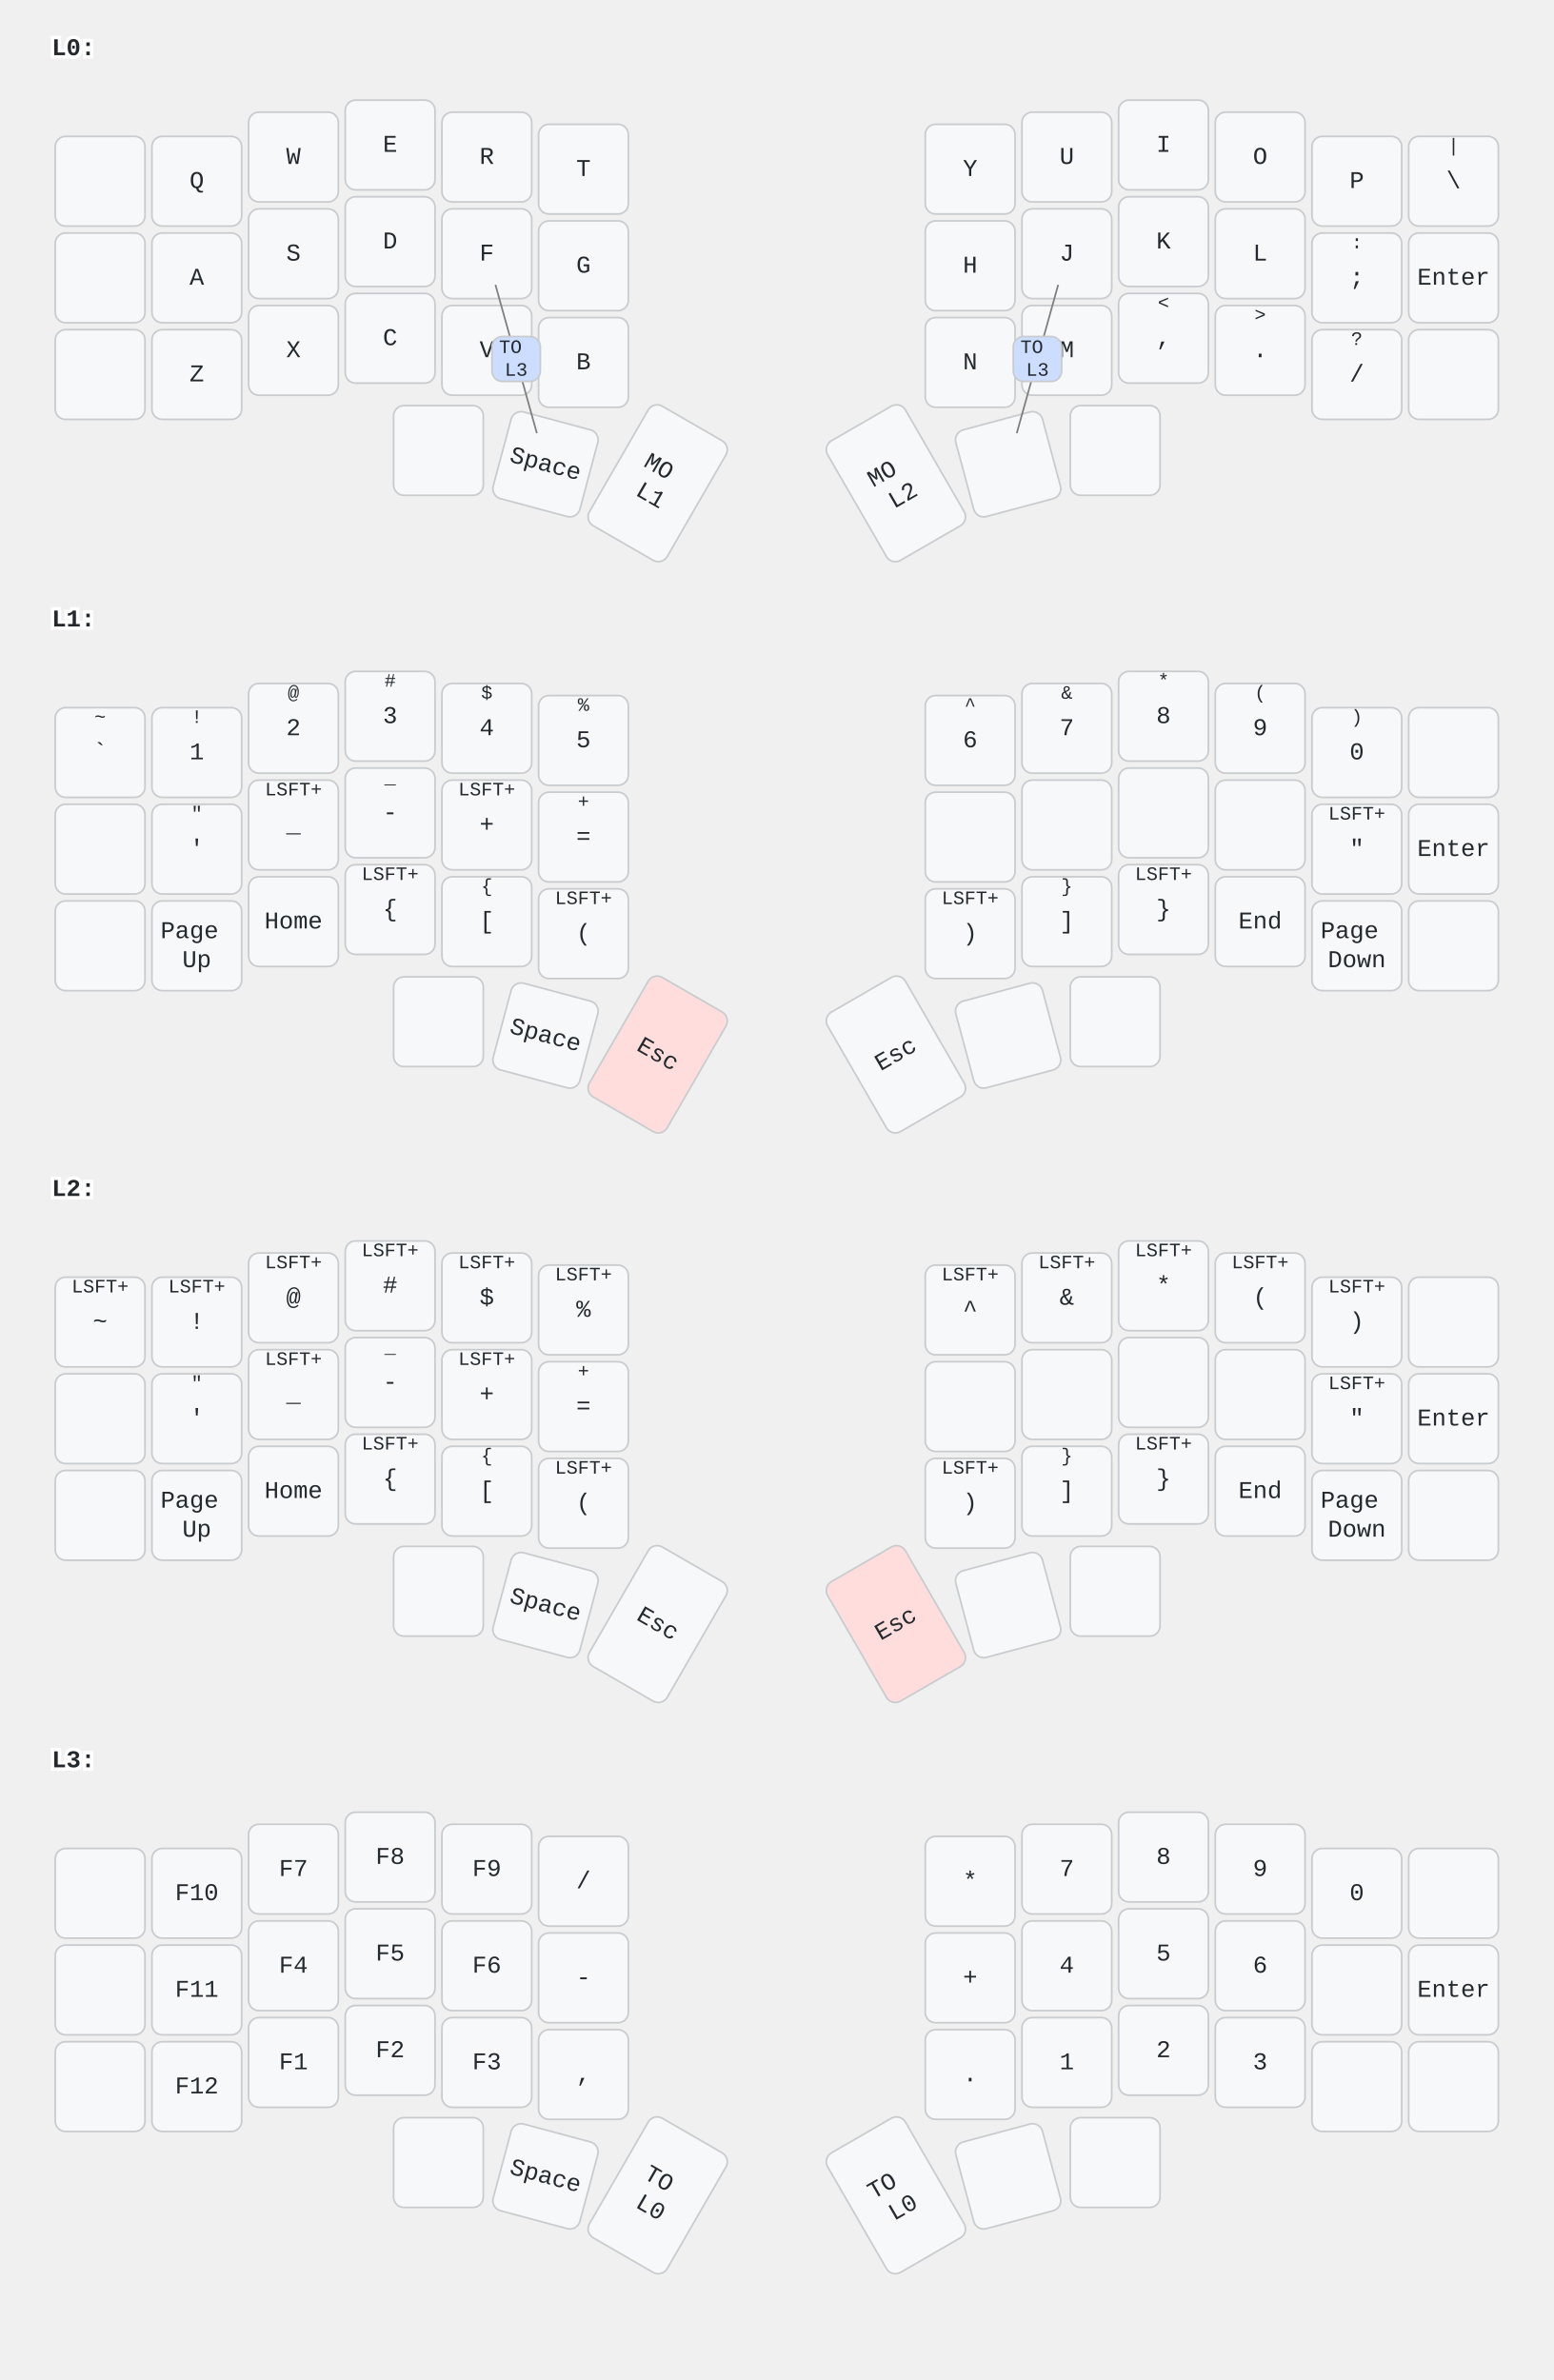
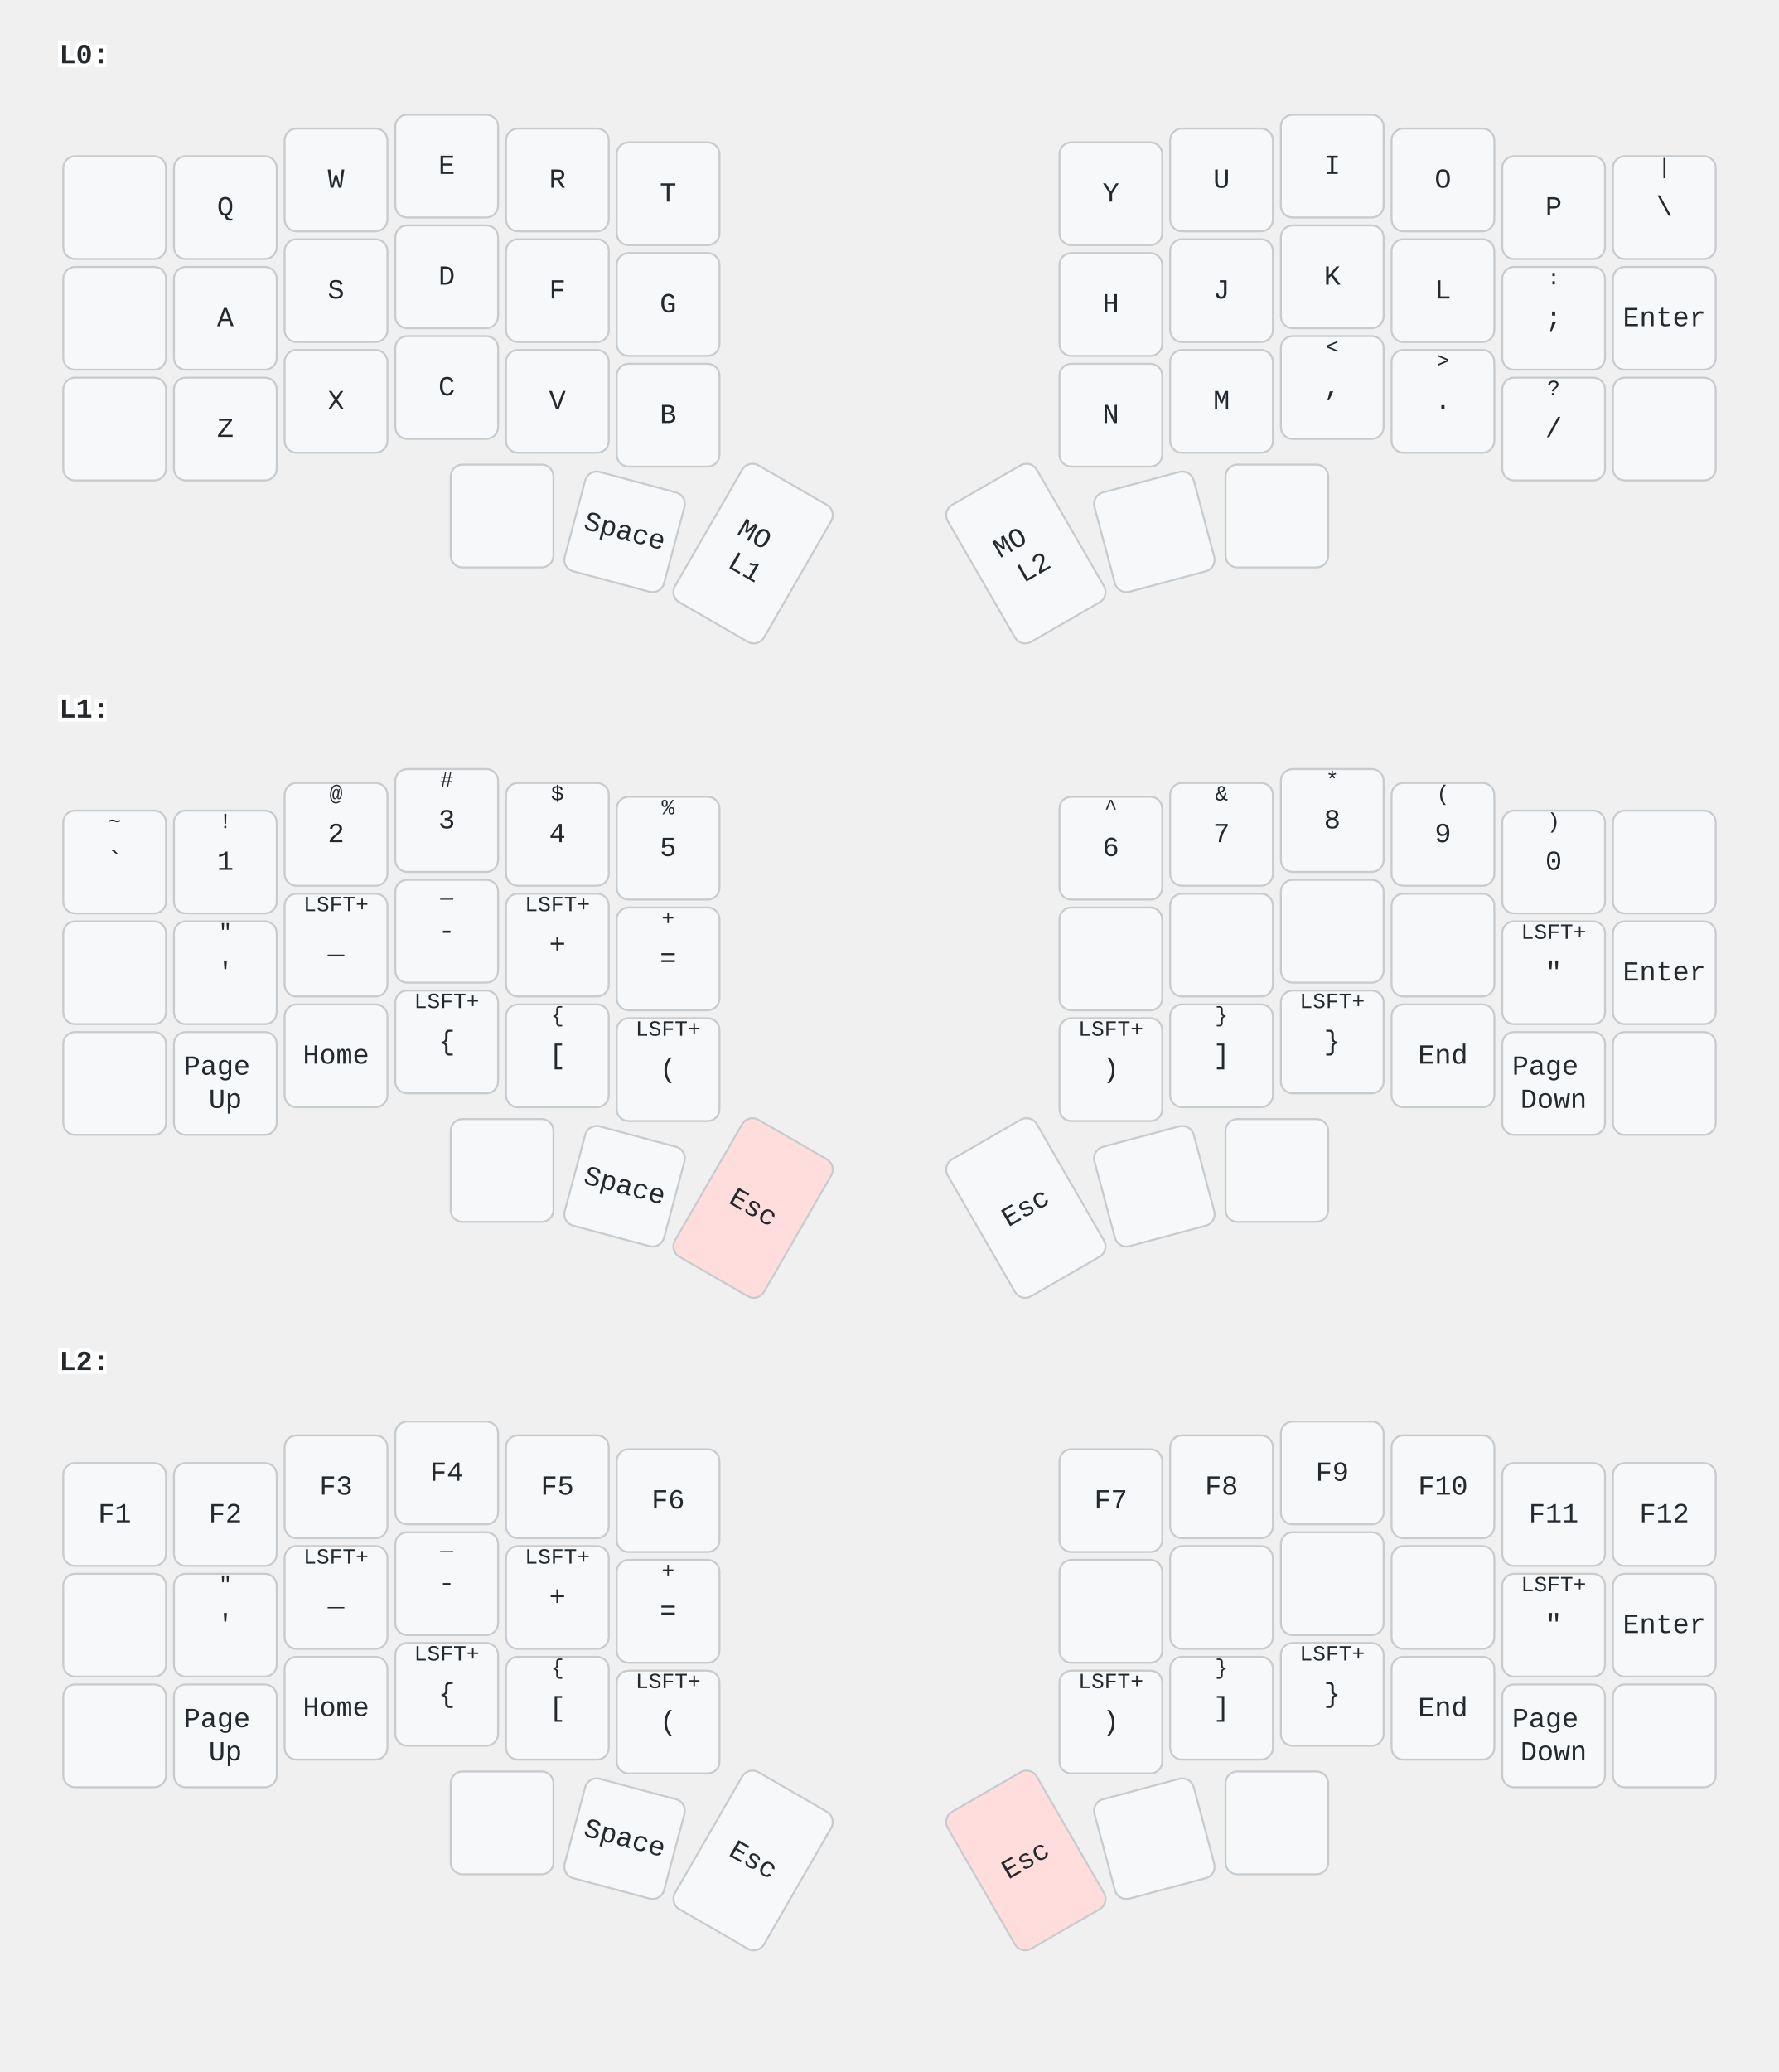
- <svg xmlns="http://www.w3.org/2000/svg" xmlns:xlink="http://www.w3.org/1999/xlink" width="900" height="1379" viewBox="0 0 900 1379" class="keymap">
+ <svg xmlns="http://www.w3.org/2000/svg" xmlns:xlink="http://www.w3.org/1999/xlink" width="900" height="1048" viewBox="0 0 900 1048" class="keymap">
  <defs>/* start glyphs */
<svg id="mdi.apple-keyboard-command">
      <svg viewBox="0 0 24 24">
        <path d="M6,2A4,4 0 0,1 10,6V8H14V6A4,4 0 0,1 18,2A4,4 0 0,1 22,6A4,4 0 0,1 18,10H16V14H18A4,4 0 0,1 22,18A4,4 0 0,1 18,22A4,4 0 0,1 14,18V16H10V18A4,4 0 0,1 6,22A4,4 0 0,1 2,18A4,4 0 0,1 6,14H8V10H6A4,4 0 0,1 2,6A4,4 0 0,1 6,2M16,18A2,2 0 0,0 18,20A2,2 0 0,0 20,18A2,2 0 0,0 18,16H16V18M14,10H10V14H14V10M6,16A2,2 0 0,0 4,18A2,2 0 0,0 6,20A2,2 0 0,0 8,18V16H6M8,6A2,2 0 0,0 6,4A2,2 0 0,0 4,6A2,2 0 0,0 6,8H8V6M18,8A2,2 0 0,0 20,6A2,2 0 0,0 18,4A2,2 0 0,0 16,6V8H18Z" />
      </svg>
    </svg>
    <svg id="mdi.apple-keyboard-control">
      <svg viewBox="0 0 24 24">
        <path d="M19.78,11.78L18.36,13.19L12,6.83L5.64,13.19L4.22,11.78L12,4L19.78,11.78Z" />
      </svg>
    </svg>
    <svg id="mdi.apple-keyboard-shift">
      <svg viewBox="0 0 24 24">
        <path d="M15,18V12H17.17L12,6.83L6.83,12H9V18H15M12,4L22,14H17V20H7V14H2L12,4Z" />
      </svg>
    </svg>
    <svg id="mdi.arrow-down">
      <svg viewBox="0 0 24 24">
        <path d="M11,4H13V16L18.5,10.5L19.92,11.92L12,19.84L4.08,11.92L5.5,10.5L11,16V4Z" />
      </svg>
    </svg>
    <svg id="mdi.arrow-left">
      <svg viewBox="0 0 24 24">
        <path d="M20,11V13H8L13.5,18.5L12.08,19.92L4.16,12L12.08,4.08L13.5,5.5L8,11H20Z" />
      </svg>
    </svg>
    <svg id="mdi.arrow-right">
      <svg viewBox="0 0 24 24">
        <path d="M4,11V13H16L10.5,18.5L11.92,19.92L19.84,12L11.92,4.08L10.5,5.5L16,11H4Z" />
      </svg>
    </svg>
    <svg id="mdi.arrow-up">
      <svg viewBox="0 0 24 24">
        <path d="M13,20H11V8L5.5,13.5L4.08,12.08L12,4.16L19.92,12.08L18.5,13.5L13,8V20Z" />
      </svg>
    </svg>
    <svg id="mdi.backspace-outline">
      <svg viewBox="0 0 24 24">
        <path d="M19,15.59L17.59,17L14,13.41L10.41,17L9,15.59L12.59,12L9,8.41L10.41,7L14,10.59L17.59,7L19,8.41L15.41,12L19,15.59M22,3A2,2 0 0,1 24,5V19A2,2 0 0,1 22,21H7C6.31,21 5.77,20.64 5.41,20.11L0,12L5.41,3.88C5.77,3.35 6.31,3 7,3H22M22,5H7L2.28,12L7,19H22V5Z" />
      </svg>
    </svg>
    <svg id="mdi.keyboard-tab">
      <svg viewBox="0 0 24 24">
        <path d="M20,18H22V6H20M11.59,7.41L15.17,11H1V13H15.17L11.59,16.58L13,18L19,12L13,6L11.59,7.41Z" />
      </svg>
    </svg>
  </defs>/* end glyphs */
<style>/* inherit to force styles through use tags */
svg path {
    fill: inherit;
}

/* font and background color specifications */
svg.keymap {
    font-family: SFMono-Regular,Consolas,Liberation Mono,Menlo,monospace;
    font-size: 14px;
    font-kerning: normal;
    text-rendering: optimizeLegibility;
    fill: #24292e;
}

/* default key styling */
rect.key {
    fill: #f6f8fa;
}

rect.key, rect.combo {
    stroke: #c9cccf;
    stroke-width: 1;
}

/* default key side styling, only used is draw_key_sides is set */
rect.side {
    filter: brightness(90%);
}

/* color accent for combo boxes */
rect.combo, rect.combo-separate {
    fill: #cdf;
}

/* color accent for held keys */
rect.held, rect.combo.held {
    fill: #fdd;
}

/* color accent for ghost (optional) keys */
rect.ghost, rect.combo.ghost {
    stroke-dasharray: 4, 4;
    stroke-width: 2;
}

text {
    text-anchor: middle;
    dominant-baseline: middle;
}

/* styling for layer labels */
text.label {
    font-weight: bold;
    text-anchor: start;
    stroke: white;
    stroke-width: 4;
    paint-order: stroke;
}

/* styling for optional footer */
text.footer {
    text-anchor: end;
    dominant-baseline: auto;
    stroke: white;
    stroke-width: 4;
    paint-order: stroke;
}

/* styling for combo tap, and key hold/shifted label text */
text.combo, text.hold, text.shifted {
    font-size: 11px;
}

text.hold {
    text-anchor: middle;
    dominant-baseline: auto;
}

text.shifted {
    text-anchor: middle;
    dominant-baseline: hanging;
}

text.layer-activator {
    text-decoration: underline;
}

/* styling for hold/shifted label text in combo box */
text.combo.hold, text.combo.shifted {
    font-size: 8px;
}

/* lighter symbol for transparent keys */
text.trans {
    fill: #7b7e81;
}

/* styling for combo dendrons */
path.combo {
    stroke-width: 1;
    stroke: gray;
    fill: none;
}

/* Start Tabler Icons Cleanup */
/* cannot use height/width with glyphs */
.icon-tabler &gt; path {
    fill: inherit;
    stroke: inherit;
    stroke-width: 2;
}
/* hide tabler's default box */
.icon-tabler &gt; path[stroke="none"][fill="none"] {
    visibility: hidden;
}
/* End Tabler Icons Cleanup */

@media (prefers-color-scheme: dark) {
svg.keymap { fill: #d1d6db; }
rect.key { fill: #3f4750; }
rect.key, rect.combo { stroke: #60666c; }
rect.combo, rect.combo-separate { fill: #1f3d7a; }
rect.held, rect.combo.held { fill: #854747; }
text.label, text.footer { stroke: black; }
text.trans { fill: #7e8184; }
path.combo { stroke: #7f7f7f; }

}
svg.keymap { background-color: #FFF; }</style>
  <g transform="translate(30, 0)" class="layer-L0">
    <text x="0" y="28" class="label" id="L0">L0:</text>
    <g transform="translate(0, 56)">
      <g transform="translate(28, 49)" class="key keypos-0">
        <rect rx="6" ry="6" x="-26" y="-26" width="52" height="52" class="key" />
        <use href="#mdi.keyboard-tab" xlink:href="#mdi.keyboard-tab" x="-11" y="-11" height="22" width="22.0" class="key tap glyph mdi.keyboard-tab" />
      </g>
      <g transform="translate(84, 49)" class="key keypos-1">
        <rect rx="6" ry="6" x="-26" y="-26" width="52" height="52" class="key" />
        <text x="0" y="0" class="key tap">Q</text>
      </g>
      <g transform="translate(140, 35)" class="key keypos-2">
        <rect rx="6" ry="6" x="-26" y="-26" width="52" height="52" class="key" />
        <text x="0" y="0" class="key tap">W</text>
      </g>
      <g transform="translate(196, 28)" class="key keypos-3">
        <rect rx="6" ry="6" x="-26" y="-26" width="52" height="52" class="key" />
        <text x="0" y="0" class="key tap">E</text>
      </g>
      <g transform="translate(252, 35)" class="key keypos-4">
        <rect rx="6" ry="6" x="-26" y="-26" width="52" height="52" class="key" />
        <text x="0" y="0" class="key tap">R</text>
      </g>
      <g transform="translate(308, 42)" class="key keypos-5">
        <rect rx="6" ry="6" x="-26" y="-26" width="52" height="52" class="key" />
        <text x="0" y="0" class="key tap">T</text>
      </g>
      <g transform="translate(532, 42)" class="key keypos-6">
        <rect rx="6" ry="6" x="-26" y="-26" width="52" height="52" class="key" />
        <text x="0" y="0" class="key tap">Y</text>
      </g>
      <g transform="translate(588, 35)" class="key keypos-7">
        <rect rx="6" ry="6" x="-26" y="-26" width="52" height="52" class="key" />
        <text x="0" y="0" class="key tap">U</text>
      </g>
      <g transform="translate(644, 28)" class="key keypos-8">
        <rect rx="6" ry="6" x="-26" y="-26" width="52" height="52" class="key" />
        <text x="0" y="0" class="key tap">I</text>
      </g>
      <g transform="translate(700, 35)" class="key keypos-9">
        <rect rx="6" ry="6" x="-26" y="-26" width="52" height="52" class="key" />
        <text x="0" y="0" class="key tap">O</text>
      </g>
      <g transform="translate(756, 49)" class="key keypos-10">
        <rect rx="6" ry="6" x="-26" y="-26" width="52" height="52" class="key" />
        <text x="0" y="0" class="key tap">P</text>
      </g>
      <g transform="translate(812, 49)" class="key keypos-11">
        <rect rx="6" ry="6" x="-26" y="-26" width="52" height="52" class="key" />
        <text x="0" y="0" class="key tap">\</text>
        <text x="0" y="-23" class="key shifted">|</text>
      </g>
      <g transform="translate(28, 105)" class="key keypos-12">
        <rect rx="6" ry="6" x="-26" y="-26" width="52" height="52" class="key" />
        <use href="#mdi.apple-keyboard-control" xlink:href="#mdi.apple-keyboard-control" x="-11" y="-11" height="22" width="22.0" class="key tap glyph mdi.apple-keyboard-control" />
      </g>
      <g transform="translate(84, 105)" class="key keypos-13">
        <rect rx="6" ry="6" x="-26" y="-26" width="52" height="52" class="key" />
        <text x="0" y="0" class="key tap">A</text>
      </g>
      <g transform="translate(140, 91)" class="key keypos-14">
        <rect rx="6" ry="6" x="-26" y="-26" width="52" height="52" class="key" />
        <text x="0" y="0" class="key tap">S</text>
      </g>
      <g transform="translate(196, 84)" class="key keypos-15">
        <rect rx="6" ry="6" x="-26" y="-26" width="52" height="52" class="key" />
        <text x="0" y="0" class="key tap">D</text>
      </g>
      <g transform="translate(252, 91)" class="key keypos-16">
        <rect rx="6" ry="6" x="-26" y="-26" width="52" height="52" class="key" />
        <text x="0" y="0" class="key tap">F</text>
      </g>
      <g transform="translate(308, 98)" class="key keypos-17">
        <rect rx="6" ry="6" x="-26" y="-26" width="52" height="52" class="key" />
        <text x="0" y="0" class="key tap">G</text>
      </g>
      <g transform="translate(532, 98)" class="key keypos-18">
        <rect rx="6" ry="6" x="-26" y="-26" width="52" height="52" class="key" />
        <text x="0" y="0" class="key tap">H</text>
      </g>
      <g transform="translate(588, 91)" class="key keypos-19">
        <rect rx="6" ry="6" x="-26" y="-26" width="52" height="52" class="key" />
        <text x="0" y="0" class="key tap">J</text>
      </g>
      <g transform="translate(644, 84)" class="key keypos-20">
        <rect rx="6" ry="6" x="-26" y="-26" width="52" height="52" class="key" />
        <text x="0" y="0" class="key tap">K</text>
      </g>
      <g transform="translate(700, 91)" class="key keypos-21">
        <rect rx="6" ry="6" x="-26" y="-26" width="52" height="52" class="key" />
        <text x="0" y="0" class="key tap">L</text>
      </g>
      <g transform="translate(756, 105)" class="key keypos-22">
        <rect rx="6" ry="6" x="-26" y="-26" width="52" height="52" class="key" />
        <text x="0" y="0" class="key tap">;</text>
        <text x="0" y="-23" class="key shifted">:</text>
      </g>
      <g transform="translate(812, 105)" class="key keypos-23">
        <rect rx="6" ry="6" x="-26" y="-26" width="52" height="52" class="key" />
        <text x="0" y="0" class="key tap">Enter</text>
      </g>
      <g transform="translate(28, 161)" class="key keypos-24">
        <rect rx="6" ry="6" x="-26" y="-26" width="52" height="52" class="key" />
        <use href="#mdi.apple-keyboard-shift" xlink:href="#mdi.apple-keyboard-shift" x="-11" y="-11" height="22" width="22.0" class="key tap glyph mdi.apple-keyboard-shift" />
      </g>
      <g transform="translate(84, 161)" class="key keypos-25">
        <rect rx="6" ry="6" x="-26" y="-26" width="52" height="52" class="key" />
        <text x="0" y="0" class="key tap">Z</text>
      </g>
      <g transform="translate(140, 147)" class="key keypos-26">
        <rect rx="6" ry="6" x="-26" y="-26" width="52" height="52" class="key" />
        <text x="0" y="0" class="key tap">X</text>
      </g>
      <g transform="translate(196, 140)" class="key keypos-27">
        <rect rx="6" ry="6" x="-26" y="-26" width="52" height="52" class="key" />
        <text x="0" y="0" class="key tap">C</text>
      </g>
      <g transform="translate(252, 147)" class="key keypos-28">
        <rect rx="6" ry="6" x="-26" y="-26" width="52" height="52" class="key" />
        <text x="0" y="0" class="key tap">V</text>
      </g>
      <g transform="translate(308, 154)" class="key keypos-29">
        <rect rx="6" ry="6" x="-26" y="-26" width="52" height="52" class="key" />
        <text x="0" y="0" class="key tap">B</text>
      </g>
      <g transform="translate(532, 154)" class="key keypos-30">
        <rect rx="6" ry="6" x="-26" y="-26" width="52" height="52" class="key" />
        <text x="0" y="0" class="key tap">N</text>
      </g>
      <g transform="translate(588, 147)" class="key keypos-31">
        <rect rx="6" ry="6" x="-26" y="-26" width="52" height="52" class="key" />
        <text x="0" y="0" class="key tap">M</text>
      </g>
      <g transform="translate(644, 140)" class="key keypos-32">
        <rect rx="6" ry="6" x="-26" y="-26" width="52" height="52" class="key" />
        <text x="0" y="0" class="key tap">,</text>
        <text x="0" y="-23" class="key shifted">&lt;</text>
      </g>
      <g transform="translate(700, 147)" class="key keypos-33">
        <rect rx="6" ry="6" x="-26" y="-26" width="52" height="52" class="key" />
        <text x="0" y="0" class="key tap">.</text>
        <text x="0" y="-23" class="key shifted">&gt;</text>
      </g>
      <g transform="translate(756, 161)" class="key keypos-34">
        <rect rx="6" ry="6" x="-26" y="-26" width="52" height="52" class="key" />
        <text x="0" y="0" class="key tap">/</text>
        <text x="0" y="-23" class="key shifted">?</text>
      </g>
      <g transform="translate(812, 161)" class="key keypos-35">
        <rect rx="6" ry="6" x="-26" y="-26" width="52" height="52" class="key" />
        <use href="#mdi.apple-keyboard-shift" xlink:href="#mdi.apple-keyboard-shift" x="-11" y="-11" height="22" width="22.0" class="key tap glyph mdi.apple-keyboard-shift" />
      </g>
      <g transform="translate(224, 205)" class="key keypos-36">
        <rect rx="6" ry="6" x="-26" y="-26" width="52" height="52" class="key" />
        <use href="#mdi.apple-keyboard-command" xlink:href="#mdi.apple-keyboard-command" x="-11" y="-11" height="22" width="22.0" class="key tap glyph mdi.apple-keyboard-command" />
      </g>
      <g transform="translate(286, 213) rotate(15.0)" class="key keypos-37">
        <rect rx="6" ry="6" x="-26" y="-26" width="52" height="52" class="key" />
        <text x="0" y="0" class="key tap">Space</text>
      </g>
      <g transform="translate(351, 224) rotate(30.0)" class="key keypos-38">
        <rect rx="6" ry="6" x="-26" y="-40" width="52" height="80" class="key" />
        <text x="0" y="0" class="key tap">
          <tspan x="0" dy="-0.6em">MO</tspan>
          <tspan x="0" dy="1.2em">L1</tspan>
        </text>
      </g>
      <g transform="translate(489, 224) rotate(-30.0)" class="key keypos-39">
        <rect rx="6" ry="6" x="-26" y="-40" width="52" height="80" class="key" />
        <text x="0" y="0" class="key tap">
          <tspan x="0" dy="-0.6em">MO</tspan>
          <tspan x="0" dy="1.2em">L2</tspan>
        </text>
      </g>
      <g transform="translate(554, 213) rotate(-15.0)" class="key keypos-40">
        <rect rx="6" ry="6" x="-26" y="-26" width="52" height="52" class="key" />
        <use href="#mdi.backspace-outline" xlink:href="#mdi.backspace-outline" x="-11" y="-11" height="22" width="22.0" class="key tap glyph mdi.backspace-outline" />
      </g>
      <g transform="translate(616, 205)" class="key keypos-41">
        <rect rx="6" ry="6" x="-26" y="-26" width="52" height="52" class="key" />
        <use href="#mdi.apple-keyboard-command" xlink:href="#mdi.apple-keyboard-command" x="-11" y="-11" height="22" width="22.0" class="key tap glyph mdi.apple-keyboard-command" />
      </g>
-       <g class="combo combopos-0">
-         <path d="M269,152 l-12,-43" class="combo" />
-         <path d="M269,152 l12,43" class="combo" />
-         <rect rx="6" ry="6" x="255" y="139" width="28" height="26" class="combo" />
-         <text x="269" y="152" class="combo tap">
-           <tspan x="269" dy="-0.6em">TO</tspan>
-           <tspan x="269" dy="1.2em">L3</tspan>
-         </text>
-       </g>
-       <g class="combo combopos-1">
-         <path d="M571,152 l12,-43" class="combo" />
-         <path d="M571,152 l-12,43" class="combo" />
-         <rect rx="6" ry="6" x="557" y="139" width="28" height="26" class="combo" />
-         <text x="571" y="152" class="combo tap">
-           <tspan x="571" dy="-0.6em">TO</tspan>
-           <tspan x="571" dy="1.2em">L3</tspan>
-         </text>
-       </g>
    </g>
  </g>
  <g transform="translate(30, 331)" class="layer-L1">
    <text x="0" y="28" class="label" id="L1">L1:</text>
    <g transform="translate(0, 56)">
      <g transform="translate(28, 49)" class="key keypos-0">
        <rect rx="6" ry="6" x="-26" y="-26" width="52" height="52" class="key" />
        <text x="0" y="0" class="key tap">`</text>
        <text x="0" y="-23" class="key shifted">~</text>
      </g>
      <g transform="translate(84, 49)" class="key keypos-1">
        <rect rx="6" ry="6" x="-26" y="-26" width="52" height="52" class="key" />
        <text x="0" y="0" class="key tap">1</text>
        <text x="0" y="-23" class="key shifted">!</text>
      </g>
      <g transform="translate(140, 35)" class="key keypos-2">
        <rect rx="6" ry="6" x="-26" y="-26" width="52" height="52" class="key" />
        <text x="0" y="0" class="key tap">2</text>
        <text x="0" y="-23" class="key shifted">@</text>
      </g>
      <g transform="translate(196, 28)" class="key keypos-3">
        <rect rx="6" ry="6" x="-26" y="-26" width="52" height="52" class="key" />
        <text x="0" y="0" class="key tap">3</text>
        <text x="0" y="-23" class="key shifted">#</text>
      </g>
      <g transform="translate(252, 35)" class="key keypos-4">
        <rect rx="6" ry="6" x="-26" y="-26" width="52" height="52" class="key" />
        <text x="0" y="0" class="key tap">4</text>
        <text x="0" y="-23" class="key shifted">$</text>
      </g>
      <g transform="translate(308, 42)" class="key keypos-5">
        <rect rx="6" ry="6" x="-26" y="-26" width="52" height="52" class="key" />
        <text x="0" y="0" class="key tap">5</text>
        <text x="0" y="-23" class="key shifted">%</text>
      </g>
      <g transform="translate(532, 42)" class="key keypos-6">
        <rect rx="6" ry="6" x="-26" y="-26" width="52" height="52" class="key" />
        <text x="0" y="0" class="key tap">6</text>
        <text x="0" y="-23" class="key shifted">^</text>
      </g>
      <g transform="translate(588, 35)" class="key keypos-7">
        <rect rx="6" ry="6" x="-26" y="-26" width="52" height="52" class="key" />
        <text x="0" y="0" class="key tap">7</text>
        <text x="0" y="-23" class="key shifted">&amp;</text>
      </g>
      <g transform="translate(644, 28)" class="key keypos-8">
        <rect rx="6" ry="6" x="-26" y="-26" width="52" height="52" class="key" />
        <text x="0" y="0" class="key tap">8</text>
        <text x="0" y="-23" class="key shifted">*</text>
      </g>
      <g transform="translate(700, 35)" class="key keypos-9">
        <rect rx="6" ry="6" x="-26" y="-26" width="52" height="52" class="key" />
        <text x="0" y="0" class="key tap">9</text>
        <text x="0" y="-23" class="key shifted">(</text>
      </g>
      <g transform="translate(756, 49)" class="key keypos-10">
        <rect rx="6" ry="6" x="-26" y="-26" width="52" height="52" class="key" />
        <text x="0" y="0" class="key tap">0</text>
        <text x="0" y="-23" class="key shifted">)</text>
      </g>
      <g transform="translate(812, 49)" class="key keypos-11">
        <rect rx="6" ry="6" x="-26" y="-26" width="52" height="52" class="key" />
      </g>
      <g transform="translate(28, 105)" class="key keypos-12">
        <rect rx="6" ry="6" x="-26" y="-26" width="52" height="52" class="key" />
        <use href="#mdi.apple-keyboard-control" xlink:href="#mdi.apple-keyboard-control" x="-11" y="-11" height="22" width="22.0" class="key tap glyph mdi.apple-keyboard-control" />
      </g>
      <g transform="translate(84, 105)" class="key keypos-13">
        <rect rx="6" ry="6" x="-26" y="-26" width="52" height="52" class="key" />
        <text x="0" y="0" class="key tap">'</text>
        <text x="0" y="-23" class="key shifted">"</text>
      </g>
      <g transform="translate(140, 91)" class="key keypos-14">
        <rect rx="6" ry="6" x="-26" y="-26" width="52" height="52" class="key" />
        <text x="0" y="0" class="key tap">_</text>
        <text x="0" y="-23" class="key shifted">LSFT+</text>
      </g>
      <g transform="translate(196, 84)" class="key keypos-15">
        <rect rx="6" ry="6" x="-26" y="-26" width="52" height="52" class="key" />
        <text x="0" y="0" class="key tap">-</text>
        <text x="0" y="-23" class="key shifted">_</text>
      </g>
      <g transform="translate(252, 91)" class="key keypos-16">
        <rect rx="6" ry="6" x="-26" y="-26" width="52" height="52" class="key" />
        <text x="0" y="0" class="key tap">+</text>
        <text x="0" y="-23" class="key shifted">LSFT+</text>
      </g>
      <g transform="translate(308, 98)" class="key keypos-17">
        <rect rx="6" ry="6" x="-26" y="-26" width="52" height="52" class="key" />
        <text x="0" y="0" class="key tap">=</text>
        <text x="0" y="-23" class="key shifted">+</text>
      </g>
      <g transform="translate(532, 98)" class="key keypos-18">
        <rect rx="6" ry="6" x="-26" y="-26" width="52" height="52" class="key" />
        <use href="#mdi.arrow-left" xlink:href="#mdi.arrow-left" x="-11" y="-11" height="22" width="22.0" class="key tap glyph mdi.arrow-left" />
      </g>
      <g transform="translate(588, 91)" class="key keypos-19">
        <rect rx="6" ry="6" x="-26" y="-26" width="52" height="52" class="key" />
        <use href="#mdi.arrow-down" xlink:href="#mdi.arrow-down" x="-11" y="-11" height="22" width="22.0" class="key tap glyph mdi.arrow-down" />
      </g>
      <g transform="translate(644, 84)" class="key keypos-20">
        <rect rx="6" ry="6" x="-26" y="-26" width="52" height="52" class="key" />
        <use href="#mdi.arrow-up" xlink:href="#mdi.arrow-up" x="-11" y="-11" height="22" width="22.0" class="key tap glyph mdi.arrow-up" />
      </g>
      <g transform="translate(700, 91)" class="key keypos-21">
        <rect rx="6" ry="6" x="-26" y="-26" width="52" height="52" class="key" />
        <use href="#mdi.arrow-right" xlink:href="#mdi.arrow-right" x="-11" y="-11" height="22" width="22.0" class="key tap glyph mdi.arrow-right" />
      </g>
      <g transform="translate(756, 105)" class="key keypos-22">
        <rect rx="6" ry="6" x="-26" y="-26" width="52" height="52" class="key" />
        <text x="0" y="0" class="key tap">"</text>
        <text x="0" y="-23" class="key shifted">LSFT+</text>
      </g>
      <g transform="translate(812, 105)" class="key keypos-23">
        <rect rx="6" ry="6" x="-26" y="-26" width="52" height="52" class="key" />
        <text x="0" y="0" class="key tap">Enter</text>
      </g>
      <g transform="translate(28, 161)" class="key keypos-24">
        <rect rx="6" ry="6" x="-26" y="-26" width="52" height="52" class="key" />
        <use href="#mdi.apple-keyboard-shift" xlink:href="#mdi.apple-keyboard-shift" x="-11" y="-11" height="22" width="22.0" class="key tap glyph mdi.apple-keyboard-shift" />
      </g>
      <g transform="translate(84, 161)" class="key keypos-25">
        <rect rx="6" ry="6" x="-26" y="-26" width="52" height="52" class="key" />
        <text x="0" y="0" class="key tap">
          <tspan x="0" dy="-0.6em">Page</tspan>
          <tspan x="0" dy="1.2em">Up</tspan>
        </text>
      </g>
      <g transform="translate(140, 147)" class="key keypos-26">
        <rect rx="6" ry="6" x="-26" y="-26" width="52" height="52" class="key" />
        <text x="0" y="0" class="key tap">Home</text>
      </g>
      <g transform="translate(196, 140)" class="key keypos-27">
        <rect rx="6" ry="6" x="-26" y="-26" width="52" height="52" class="key" />
        <text x="0" y="0" class="key tap">{</text>
        <text x="0" y="-23" class="key shifted">LSFT+</text>
      </g>
      <g transform="translate(252, 147)" class="key keypos-28">
        <rect rx="6" ry="6" x="-26" y="-26" width="52" height="52" class="key" />
        <text x="0" y="0" class="key tap">[</text>
        <text x="0" y="-23" class="key shifted">{</text>
      </g>
      <g transform="translate(308, 154)" class="key keypos-29">
        <rect rx="6" ry="6" x="-26" y="-26" width="52" height="52" class="key" />
        <text x="0" y="0" class="key tap">(</text>
        <text x="0" y="-23" class="key shifted">LSFT+</text>
      </g>
      <g transform="translate(532, 154)" class="key keypos-30">
        <rect rx="6" ry="6" x="-26" y="-26" width="52" height="52" class="key" />
        <text x="0" y="0" class="key tap">)</text>
        <text x="0" y="-23" class="key shifted">LSFT+</text>
      </g>
      <g transform="translate(588, 147)" class="key keypos-31">
        <rect rx="6" ry="6" x="-26" y="-26" width="52" height="52" class="key" />
        <text x="0" y="0" class="key tap">]</text>
        <text x="0" y="-23" class="key shifted">}</text>
      </g>
      <g transform="translate(644, 140)" class="key keypos-32">
        <rect rx="6" ry="6" x="-26" y="-26" width="52" height="52" class="key" />
        <text x="0" y="0" class="key tap">}</text>
        <text x="0" y="-23" class="key shifted">LSFT+</text>
      </g>
      <g transform="translate(700, 147)" class="key keypos-33">
        <rect rx="6" ry="6" x="-26" y="-26" width="52" height="52" class="key" />
        <text x="0" y="0" class="key tap">End</text>
      </g>
      <g transform="translate(756, 161)" class="key keypos-34">
        <rect rx="6" ry="6" x="-26" y="-26" width="52" height="52" class="key" />
        <text x="0" y="0" class="key tap">
          <tspan x="0" dy="-0.6em">Page</tspan>
          <tspan x="0" dy="1.2em">Down</tspan>
        </text>
      </g>
      <g transform="translate(812, 161)" class="key keypos-35">
        <rect rx="6" ry="6" x="-26" y="-26" width="52" height="52" class="key" />
        <use href="#mdi.apple-keyboard-shift" xlink:href="#mdi.apple-keyboard-shift" x="-11" y="-11" height="22" width="22.0" class="key tap glyph mdi.apple-keyboard-shift" />
      </g>
      <g transform="translate(224, 205)" class="key keypos-36">
        <rect rx="6" ry="6" x="-26" y="-26" width="52" height="52" class="key" />
        <use href="#mdi.apple-keyboard-command" xlink:href="#mdi.apple-keyboard-command" x="-11" y="-11" height="22" width="22.0" class="key tap glyph mdi.apple-keyboard-command" />
      </g>
      <g transform="translate(286, 213) rotate(15.0)" class="key keypos-37">
        <rect rx="6" ry="6" x="-26" y="-26" width="52" height="52" class="key" />
        <text x="0" y="0" class="key tap">Space</text>
      </g>
      <g transform="translate(351, 224) rotate(30.0)" class="key held keypos-38">
        <rect rx="6" ry="6" x="-26" y="-40" width="52" height="80" class="key held" />
        <text x="0" y="0" class="key held tap">Esc</text>
      </g>
      <g transform="translate(489, 224) rotate(-30.0)" class="key keypos-39">
        <rect rx="6" ry="6" x="-26" y="-40" width="52" height="80" class="key" />
        <text x="0" y="0" class="key tap">Esc</text>
      </g>
      <g transform="translate(554, 213) rotate(-15.0)" class="key keypos-40">
        <rect rx="6" ry="6" x="-26" y="-26" width="52" height="52" class="key" />
        <use href="#mdi.backspace-outline" xlink:href="#mdi.backspace-outline" x="-11" y="-11" height="22" width="22.0" class="key tap glyph mdi.backspace-outline" />
      </g>
      <g transform="translate(616, 205)" class="key keypos-41">
        <rect rx="6" ry="6" x="-26" y="-26" width="52" height="52" class="key" />
        <use href="#mdi.apple-keyboard-command" xlink:href="#mdi.apple-keyboard-command" x="-11" y="-11" height="22" width="22.0" class="key tap glyph mdi.apple-keyboard-command" />
      </g>
    </g>
  </g>
  <g transform="translate(30, 661)" class="layer-L2">
    <text x="0" y="28" class="label" id="L2">L2:</text>
    <g transform="translate(0, 56)">
      <g transform="translate(28, 49)" class="key keypos-0">
        <rect rx="6" ry="6" x="-26" y="-26" width="52" height="52" class="key" />
-         <text x="0" y="0" class="key tap">~</text>
-         <text x="0" y="-23" class="key shifted">LSFT+</text>
+         <text x="0" y="0" class="key tap">F1</text>
      </g>
      <g transform="translate(84, 49)" class="key keypos-1">
        <rect rx="6" ry="6" x="-26" y="-26" width="52" height="52" class="key" />
-         <text x="0" y="0" class="key tap">!</text>
-         <text x="0" y="-23" class="key shifted">LSFT+</text>
+         <text x="0" y="0" class="key tap">F2</text>
      </g>
      <g transform="translate(140, 35)" class="key keypos-2">
        <rect rx="6" ry="6" x="-26" y="-26" width="52" height="52" class="key" />
-         <text x="0" y="0" class="key tap">@</text>
-         <text x="0" y="-23" class="key shifted">LSFT+</text>
+         <text x="0" y="0" class="key tap">F3</text>
      </g>
      <g transform="translate(196, 28)" class="key keypos-3">
        <rect rx="6" ry="6" x="-26" y="-26" width="52" height="52" class="key" />
-         <text x="0" y="0" class="key tap">#</text>
-         <text x="0" y="-23" class="key shifted">LSFT+</text>
+         <text x="0" y="0" class="key tap">F4</text>
      </g>
      <g transform="translate(252, 35)" class="key keypos-4">
        <rect rx="6" ry="6" x="-26" y="-26" width="52" height="52" class="key" />
-         <text x="0" y="0" class="key tap">$</text>
-         <text x="0" y="-23" class="key shifted">LSFT+</text>
+         <text x="0" y="0" class="key tap">F5</text>
      </g>
      <g transform="translate(308, 42)" class="key keypos-5">
        <rect rx="6" ry="6" x="-26" y="-26" width="52" height="52" class="key" />
-         <text x="0" y="0" class="key tap">%</text>
-         <text x="0" y="-23" class="key shifted">LSFT+</text>
+         <text x="0" y="0" class="key tap">F6</text>
      </g>
      <g transform="translate(532, 42)" class="key keypos-6">
        <rect rx="6" ry="6" x="-26" y="-26" width="52" height="52" class="key" />
-         <text x="0" y="0" class="key tap">^</text>
-         <text x="0" y="-23" class="key shifted">LSFT+</text>
+         <text x="0" y="0" class="key tap">F7</text>
      </g>
      <g transform="translate(588, 35)" class="key keypos-7">
        <rect rx="6" ry="6" x="-26" y="-26" width="52" height="52" class="key" />
-         <text x="0" y="0" class="key tap">&amp;</text>
-         <text x="0" y="-23" class="key shifted">LSFT+</text>
+         <text x="0" y="0" class="key tap">F8</text>
      </g>
      <g transform="translate(644, 28)" class="key keypos-8">
        <rect rx="6" ry="6" x="-26" y="-26" width="52" height="52" class="key" />
-         <text x="0" y="0" class="key tap">*</text>
-         <text x="0" y="-23" class="key shifted">LSFT+</text>
+         <text x="0" y="0" class="key tap">F9</text>
      </g>
      <g transform="translate(700, 35)" class="key keypos-9">
        <rect rx="6" ry="6" x="-26" y="-26" width="52" height="52" class="key" />
-         <text x="0" y="0" class="key tap">(</text>
-         <text x="0" y="-23" class="key shifted">LSFT+</text>
+         <text x="0" y="0" class="key tap">F10</text>
      </g>
      <g transform="translate(756, 49)" class="key keypos-10">
        <rect rx="6" ry="6" x="-26" y="-26" width="52" height="52" class="key" />
-         <text x="0" y="0" class="key tap">)</text>
-         <text x="0" y="-23" class="key shifted">LSFT+</text>
+         <text x="0" y="0" class="key tap">F11</text>
      </g>
      <g transform="translate(812, 49)" class="key keypos-11">
        <rect rx="6" ry="6" x="-26" y="-26" width="52" height="52" class="key" />
+         <text x="0" y="0" class="key tap">F12</text>
      </g>
      <g transform="translate(28, 105)" class="key keypos-12">
        <rect rx="6" ry="6" x="-26" y="-26" width="52" height="52" class="key" />
        <use href="#mdi.apple-keyboard-control" xlink:href="#mdi.apple-keyboard-control" x="-11" y="-11" height="22" width="22.0" class="key tap glyph mdi.apple-keyboard-control" />
      </g>
      <g transform="translate(84, 105)" class="key keypos-13">
        <rect rx="6" ry="6" x="-26" y="-26" width="52" height="52" class="key" />
        <text x="0" y="0" class="key tap">'</text>
        <text x="0" y="-23" class="key shifted">"</text>
      </g>
      <g transform="translate(140, 91)" class="key keypos-14">
        <rect rx="6" ry="6" x="-26" y="-26" width="52" height="52" class="key" />
        <text x="0" y="0" class="key tap">_</text>
        <text x="0" y="-23" class="key shifted">LSFT+</text>
      </g>
      <g transform="translate(196, 84)" class="key keypos-15">
        <rect rx="6" ry="6" x="-26" y="-26" width="52" height="52" class="key" />
        <text x="0" y="0" class="key tap">-</text>
        <text x="0" y="-23" class="key shifted">_</text>
      </g>
      <g transform="translate(252, 91)" class="key keypos-16">
        <rect rx="6" ry="6" x="-26" y="-26" width="52" height="52" class="key" />
        <text x="0" y="0" class="key tap">+</text>
        <text x="0" y="-23" class="key shifted">LSFT+</text>
      </g>
      <g transform="translate(308, 98)" class="key keypos-17">
        <rect rx="6" ry="6" x="-26" y="-26" width="52" height="52" class="key" />
        <text x="0" y="0" class="key tap">=</text>
        <text x="0" y="-23" class="key shifted">+</text>
      </g>
      <g transform="translate(532, 98)" class="key keypos-18">
        <rect rx="6" ry="6" x="-26" y="-26" width="52" height="52" class="key" />
        <use href="#mdi.arrow-left" xlink:href="#mdi.arrow-left" x="-11" y="-11" height="22" width="22.0" class="key tap glyph mdi.arrow-left" />
      </g>
      <g transform="translate(588, 91)" class="key keypos-19">
        <rect rx="6" ry="6" x="-26" y="-26" width="52" height="52" class="key" />
        <use href="#mdi.arrow-up" xlink:href="#mdi.arrow-up" x="-11" y="-11" height="22" width="22.0" class="key tap glyph mdi.arrow-up" />
      </g>
      <g transform="translate(644, 84)" class="key keypos-20">
        <rect rx="6" ry="6" x="-26" y="-26" width="52" height="52" class="key" />
        <use href="#mdi.arrow-down" xlink:href="#mdi.arrow-down" x="-11" y="-11" height="22" width="22.0" class="key tap glyph mdi.arrow-down" />
      </g>
      <g transform="translate(700, 91)" class="key keypos-21">
        <rect rx="6" ry="6" x="-26" y="-26" width="52" height="52" class="key" />
        <use href="#mdi.arrow-right" xlink:href="#mdi.arrow-right" x="-11" y="-11" height="22" width="22.0" class="key tap glyph mdi.arrow-right" />
      </g>
      <g transform="translate(756, 105)" class="key keypos-22">
        <rect rx="6" ry="6" x="-26" y="-26" width="52" height="52" class="key" />
        <text x="0" y="0" class="key tap">"</text>
        <text x="0" y="-23" class="key shifted">LSFT+</text>
      </g>
      <g transform="translate(812, 105)" class="key keypos-23">
        <rect rx="6" ry="6" x="-26" y="-26" width="52" height="52" class="key" />
        <text x="0" y="0" class="key tap">Enter</text>
      </g>
      <g transform="translate(28, 161)" class="key keypos-24">
        <rect rx="6" ry="6" x="-26" y="-26" width="52" height="52" class="key" />
        <use href="#mdi.apple-keyboard-shift" xlink:href="#mdi.apple-keyboard-shift" x="-11" y="-11" height="22" width="22.0" class="key tap glyph mdi.apple-keyboard-shift" />
      </g>
      <g transform="translate(84, 161)" class="key keypos-25">
        <rect rx="6" ry="6" x="-26" y="-26" width="52" height="52" class="key" />
        <text x="0" y="0" class="key tap">
          <tspan x="0" dy="-0.6em">Page</tspan>
          <tspan x="0" dy="1.2em">Up</tspan>
        </text>
      </g>
      <g transform="translate(140, 147)" class="key keypos-26">
        <rect rx="6" ry="6" x="-26" y="-26" width="52" height="52" class="key" />
        <text x="0" y="0" class="key tap">Home</text>
      </g>
      <g transform="translate(196, 140)" class="key keypos-27">
        <rect rx="6" ry="6" x="-26" y="-26" width="52" height="52" class="key" />
        <text x="0" y="0" class="key tap">{</text>
        <text x="0" y="-23" class="key shifted">LSFT+</text>
      </g>
      <g transform="translate(252, 147)" class="key keypos-28">
        <rect rx="6" ry="6" x="-26" y="-26" width="52" height="52" class="key" />
        <text x="0" y="0" class="key tap">[</text>
        <text x="0" y="-23" class="key shifted">{</text>
      </g>
      <g transform="translate(308, 154)" class="key keypos-29">
        <rect rx="6" ry="6" x="-26" y="-26" width="52" height="52" class="key" />
        <text x="0" y="0" class="key tap">(</text>
        <text x="0" y="-23" class="key shifted">LSFT+</text>
      </g>
      <g transform="translate(532, 154)" class="key keypos-30">
        <rect rx="6" ry="6" x="-26" y="-26" width="52" height="52" class="key" />
        <text x="0" y="0" class="key tap">)</text>
        <text x="0" y="-23" class="key shifted">LSFT+</text>
      </g>
      <g transform="translate(588, 147)" class="key keypos-31">
        <rect rx="6" ry="6" x="-26" y="-26" width="52" height="52" class="key" />
        <text x="0" y="0" class="key tap">]</text>
        <text x="0" y="-23" class="key shifted">}</text>
      </g>
      <g transform="translate(644, 140)" class="key keypos-32">
        <rect rx="6" ry="6" x="-26" y="-26" width="52" height="52" class="key" />
        <text x="0" y="0" class="key tap">}</text>
        <text x="0" y="-23" class="key shifted">LSFT+</text>
      </g>
      <g transform="translate(700, 147)" class="key keypos-33">
        <rect rx="6" ry="6" x="-26" y="-26" width="52" height="52" class="key" />
        <text x="0" y="0" class="key tap">End</text>
      </g>
      <g transform="translate(756, 161)" class="key keypos-34">
        <rect rx="6" ry="6" x="-26" y="-26" width="52" height="52" class="key" />
        <text x="0" y="0" class="key tap">
          <tspan x="0" dy="-0.6em">Page</tspan>
          <tspan x="0" dy="1.2em">Down</tspan>
        </text>
      </g>
      <g transform="translate(812, 161)" class="key keypos-35">
        <rect rx="6" ry="6" x="-26" y="-26" width="52" height="52" class="key" />
        <use href="#mdi.apple-keyboard-shift" xlink:href="#mdi.apple-keyboard-shift" x="-11" y="-11" height="22" width="22.0" class="key tap glyph mdi.apple-keyboard-shift" />
      </g>
      <g transform="translate(224, 205)" class="key keypos-36">
        <rect rx="6" ry="6" x="-26" y="-26" width="52" height="52" class="key" />
        <use href="#mdi.apple-keyboard-command" xlink:href="#mdi.apple-keyboard-command" x="-11" y="-11" height="22" width="22.0" class="key tap glyph mdi.apple-keyboard-command" />
      </g>
      <g transform="translate(286, 213) rotate(15.0)" class="key keypos-37">
        <rect rx="6" ry="6" x="-26" y="-26" width="52" height="52" class="key" />
        <text x="0" y="0" class="key tap">Space</text>
      </g>
      <g transform="translate(351, 224) rotate(30.0)" class="key keypos-38">
        <rect rx="6" ry="6" x="-26" y="-40" width="52" height="80" class="key" />
        <text x="0" y="0" class="key tap">Esc</text>
      </g>
      <g transform="translate(489, 224) rotate(-30.0)" class="key held keypos-39">
        <rect rx="6" ry="6" x="-26" y="-40" width="52" height="80" class="key held" />
        <text x="0" y="0" class="key held tap">Esc</text>
      </g>
      <g transform="translate(554, 213) rotate(-15.0)" class="key keypos-40">
        <rect rx="6" ry="6" x="-26" y="-26" width="52" height="52" class="key" />
        <use href="#mdi.backspace-outline" xlink:href="#mdi.backspace-outline" x="-11" y="-11" height="22" width="22.0" class="key tap glyph mdi.backspace-outline" />
      </g>
      <g transform="translate(616, 205)" class="key keypos-41">
        <rect rx="6" ry="6" x="-26" y="-26" width="52" height="52" class="key" />
        <use href="#mdi.apple-keyboard-command" xlink:href="#mdi.apple-keyboard-command" x="-11" y="-11" height="22" width="22.0" class="key tap glyph mdi.apple-keyboard-command" />
      </g>
    </g>
  </g>
-   <g transform="translate(30, 992)" class="layer-L3">
-     <text x="0" y="28" class="label" id="L3">L3:</text>
-     <g transform="translate(0, 56)">
-       <g transform="translate(28, 49)" class="key keypos-0">
-         <rect rx="6" ry="6" x="-26" y="-26" width="52" height="52" class="key" />
-       </g>
-       <g transform="translate(84, 49)" class="key keypos-1">
-         <rect rx="6" ry="6" x="-26" y="-26" width="52" height="52" class="key" />
-         <text x="0" y="0" class="key tap">F10</text>
-       </g>
-       <g transform="translate(140, 35)" class="key keypos-2">
-         <rect rx="6" ry="6" x="-26" y="-26" width="52" height="52" class="key" />
-         <text x="0" y="0" class="key tap">F7</text>
-       </g>
-       <g transform="translate(196, 28)" class="key keypos-3">
-         <rect rx="6" ry="6" x="-26" y="-26" width="52" height="52" class="key" />
-         <text x="0" y="0" class="key tap">F8</text>
-       </g>
-       <g transform="translate(252, 35)" class="key keypos-4">
-         <rect rx="6" ry="6" x="-26" y="-26" width="52" height="52" class="key" />
-         <text x="0" y="0" class="key tap">F9</text>
-       </g>
-       <g transform="translate(308, 42)" class="key keypos-5">
-         <rect rx="6" ry="6" x="-26" y="-26" width="52" height="52" class="key" />
-         <text x="0" y="0" class="key tap">/</text>
-       </g>
-       <g transform="translate(532, 42)" class="key keypos-6">
-         <rect rx="6" ry="6" x="-26" y="-26" width="52" height="52" class="key" />
-         <text x="0" y="0" class="key tap">*</text>
-       </g>
-       <g transform="translate(588, 35)" class="key keypos-7">
-         <rect rx="6" ry="6" x="-26" y="-26" width="52" height="52" class="key" />
-         <text x="0" y="0" class="key tap">7</text>
-       </g>
-       <g transform="translate(644, 28)" class="key keypos-8">
-         <rect rx="6" ry="6" x="-26" y="-26" width="52" height="52" class="key" />
-         <text x="0" y="0" class="key tap">8</text>
-       </g>
-       <g transform="translate(700, 35)" class="key keypos-9">
-         <rect rx="6" ry="6" x="-26" y="-26" width="52" height="52" class="key" />
-         <text x="0" y="0" class="key tap">9</text>
-       </g>
-       <g transform="translate(756, 49)" class="key keypos-10">
-         <rect rx="6" ry="6" x="-26" y="-26" width="52" height="52" class="key" />
-         <text x="0" y="0" class="key tap">0</text>
-       </g>
-       <g transform="translate(812, 49)" class="key keypos-11">
-         <rect rx="6" ry="6" x="-26" y="-26" width="52" height="52" class="key" />
-       </g>
-       <g transform="translate(28, 105)" class="key keypos-12">
-         <rect rx="6" ry="6" x="-26" y="-26" width="52" height="52" class="key" />
-         <use href="#mdi.apple-keyboard-control" xlink:href="#mdi.apple-keyboard-control" x="-11" y="-11" height="22" width="22.0" class="key tap glyph mdi.apple-keyboard-control" />
-       </g>
-       <g transform="translate(84, 105)" class="key keypos-13">
-         <rect rx="6" ry="6" x="-26" y="-26" width="52" height="52" class="key" />
-         <text x="0" y="0" class="key tap">F11</text>
-       </g>
-       <g transform="translate(140, 91)" class="key keypos-14">
-         <rect rx="6" ry="6" x="-26" y="-26" width="52" height="52" class="key" />
-         <text x="0" y="0" class="key tap">F4</text>
-       </g>
-       <g transform="translate(196, 84)" class="key keypos-15">
-         <rect rx="6" ry="6" x="-26" y="-26" width="52" height="52" class="key" />
-         <text x="0" y="0" class="key tap">F5</text>
-       </g>
-       <g transform="translate(252, 91)" class="key keypos-16">
-         <rect rx="6" ry="6" x="-26" y="-26" width="52" height="52" class="key" />
-         <text x="0" y="0" class="key tap">F6</text>
-       </g>
-       <g transform="translate(308, 98)" class="key keypos-17">
-         <rect rx="6" ry="6" x="-26" y="-26" width="52" height="52" class="key" />
-         <text x="0" y="0" class="key tap">-</text>
-       </g>
-       <g transform="translate(532, 98)" class="key keypos-18">
-         <rect rx="6" ry="6" x="-26" y="-26" width="52" height="52" class="key" />
-         <text x="0" y="0" class="key tap">+</text>
-       </g>
-       <g transform="translate(588, 91)" class="key keypos-19">
-         <rect rx="6" ry="6" x="-26" y="-26" width="52" height="52" class="key" />
-         <text x="0" y="0" class="key tap">4</text>
-       </g>
-       <g transform="translate(644, 84)" class="key keypos-20">
-         <rect rx="6" ry="6" x="-26" y="-26" width="52" height="52" class="key" />
-         <text x="0" y="0" class="key tap">5</text>
-       </g>
-       <g transform="translate(700, 91)" class="key keypos-21">
-         <rect rx="6" ry="6" x="-26" y="-26" width="52" height="52" class="key" />
-         <text x="0" y="0" class="key tap">6</text>
-       </g>
-       <g transform="translate(756, 105)" class="key keypos-22">
-         <rect rx="6" ry="6" x="-26" y="-26" width="52" height="52" class="key" />
-       </g>
-       <g transform="translate(812, 105)" class="key keypos-23">
-         <rect rx="6" ry="6" x="-26" y="-26" width="52" height="52" class="key" />
-         <text x="0" y="0" class="key tap">Enter</text>
-       </g>
-       <g transform="translate(28, 161)" class="key keypos-24">
-         <rect rx="6" ry="6" x="-26" y="-26" width="52" height="52" class="key" />
-         <use href="#mdi.apple-keyboard-shift" xlink:href="#mdi.apple-keyboard-shift" x="-11" y="-11" height="22" width="22.0" class="key tap glyph mdi.apple-keyboard-shift" />
-       </g>
-       <g transform="translate(84, 161)" class="key keypos-25">
-         <rect rx="6" ry="6" x="-26" y="-26" width="52" height="52" class="key" />
-         <text x="0" y="0" class="key tap">F12</text>
-       </g>
-       <g transform="translate(140, 147)" class="key keypos-26">
-         <rect rx="6" ry="6" x="-26" y="-26" width="52" height="52" class="key" />
-         <text x="0" y="0" class="key tap">F1</text>
-       </g>
-       <g transform="translate(196, 140)" class="key keypos-27">
-         <rect rx="6" ry="6" x="-26" y="-26" width="52" height="52" class="key" />
-         <text x="0" y="0" class="key tap">F2</text>
-       </g>
-       <g transform="translate(252, 147)" class="key keypos-28">
-         <rect rx="6" ry="6" x="-26" y="-26" width="52" height="52" class="key" />
-         <text x="0" y="0" class="key tap">F3</text>
-       </g>
-       <g transform="translate(308, 154)" class="key keypos-29">
-         <rect rx="6" ry="6" x="-26" y="-26" width="52" height="52" class="key" />
-         <text x="0" y="0" class="key tap">,</text>
-       </g>
-       <g transform="translate(532, 154)" class="key keypos-30">
-         <rect rx="6" ry="6" x="-26" y="-26" width="52" height="52" class="key" />
-         <text x="0" y="0" class="key tap">.</text>
-       </g>
-       <g transform="translate(588, 147)" class="key keypos-31">
-         <rect rx="6" ry="6" x="-26" y="-26" width="52" height="52" class="key" />
-         <text x="0" y="0" class="key tap">1</text>
-       </g>
-       <g transform="translate(644, 140)" class="key keypos-32">
-         <rect rx="6" ry="6" x="-26" y="-26" width="52" height="52" class="key" />
-         <text x="0" y="0" class="key tap">2</text>
-       </g>
-       <g transform="translate(700, 147)" class="key keypos-33">
-         <rect rx="6" ry="6" x="-26" y="-26" width="52" height="52" class="key" />
-         <text x="0" y="0" class="key tap">3</text>
-       </g>
-       <g transform="translate(756, 161)" class="key keypos-34">
-         <rect rx="6" ry="6" x="-26" y="-26" width="52" height="52" class="key" />
-       </g>
-       <g transform="translate(812, 161)" class="key keypos-35">
-         <rect rx="6" ry="6" x="-26" y="-26" width="52" height="52" class="key" />
-         <use href="#mdi.apple-keyboard-shift" xlink:href="#mdi.apple-keyboard-shift" x="-11" y="-11" height="22" width="22.0" class="key tap glyph mdi.apple-keyboard-shift" />
-       </g>
-       <g transform="translate(224, 205)" class="key keypos-36">
-         <rect rx="6" ry="6" x="-26" y="-26" width="52" height="52" class="key" />
-         <use href="#mdi.apple-keyboard-command" xlink:href="#mdi.apple-keyboard-command" x="-11" y="-11" height="22" width="22.0" class="key tap glyph mdi.apple-keyboard-command" />
-       </g>
-       <g transform="translate(286, 213) rotate(15.0)" class="key keypos-37">
-         <rect rx="6" ry="6" x="-26" y="-26" width="52" height="52" class="key" />
-         <text x="0" y="0" class="key tap">Space</text>
-       </g>
-       <g transform="translate(351, 224) rotate(30.0)" class="key keypos-38">
-         <rect rx="6" ry="6" x="-26" y="-40" width="52" height="80" class="key" />
-         <text x="0" y="0" class="key tap">
-           <tspan x="0" dy="-0.6em">TO</tspan>
-           <tspan x="0" dy="1.2em">L0</tspan>
-         </text>
-       </g>
-       <g transform="translate(489, 224) rotate(-30.0)" class="key keypos-39">
-         <rect rx="6" ry="6" x="-26" y="-40" width="52" height="80" class="key" />
-         <text x="0" y="0" class="key tap">
-           <tspan x="0" dy="-0.6em">TO</tspan>
-           <tspan x="0" dy="1.2em">L0</tspan>
-         </text>
-       </g>
-       <g transform="translate(554, 213) rotate(-15.0)" class="key keypos-40">
-         <rect rx="6" ry="6" x="-26" y="-26" width="52" height="52" class="key" />
-         <use href="#mdi.backspace-outline" xlink:href="#mdi.backspace-outline" x="-11" y="-11" height="22" width="22.0" class="key tap glyph mdi.backspace-outline" />
-       </g>
-       <g transform="translate(616, 205)" class="key keypos-41">
-         <rect rx="6" ry="6" x="-26" y="-26" width="52" height="52" class="key" />
-         <use href="#mdi.apple-keyboard-command" xlink:href="#mdi.apple-keyboard-command" x="-11" y="-11" height="22" width="22.0" class="key tap glyph mdi.apple-keyboard-command" />
-       </g>
-     </g>
-   </g>
</svg>
